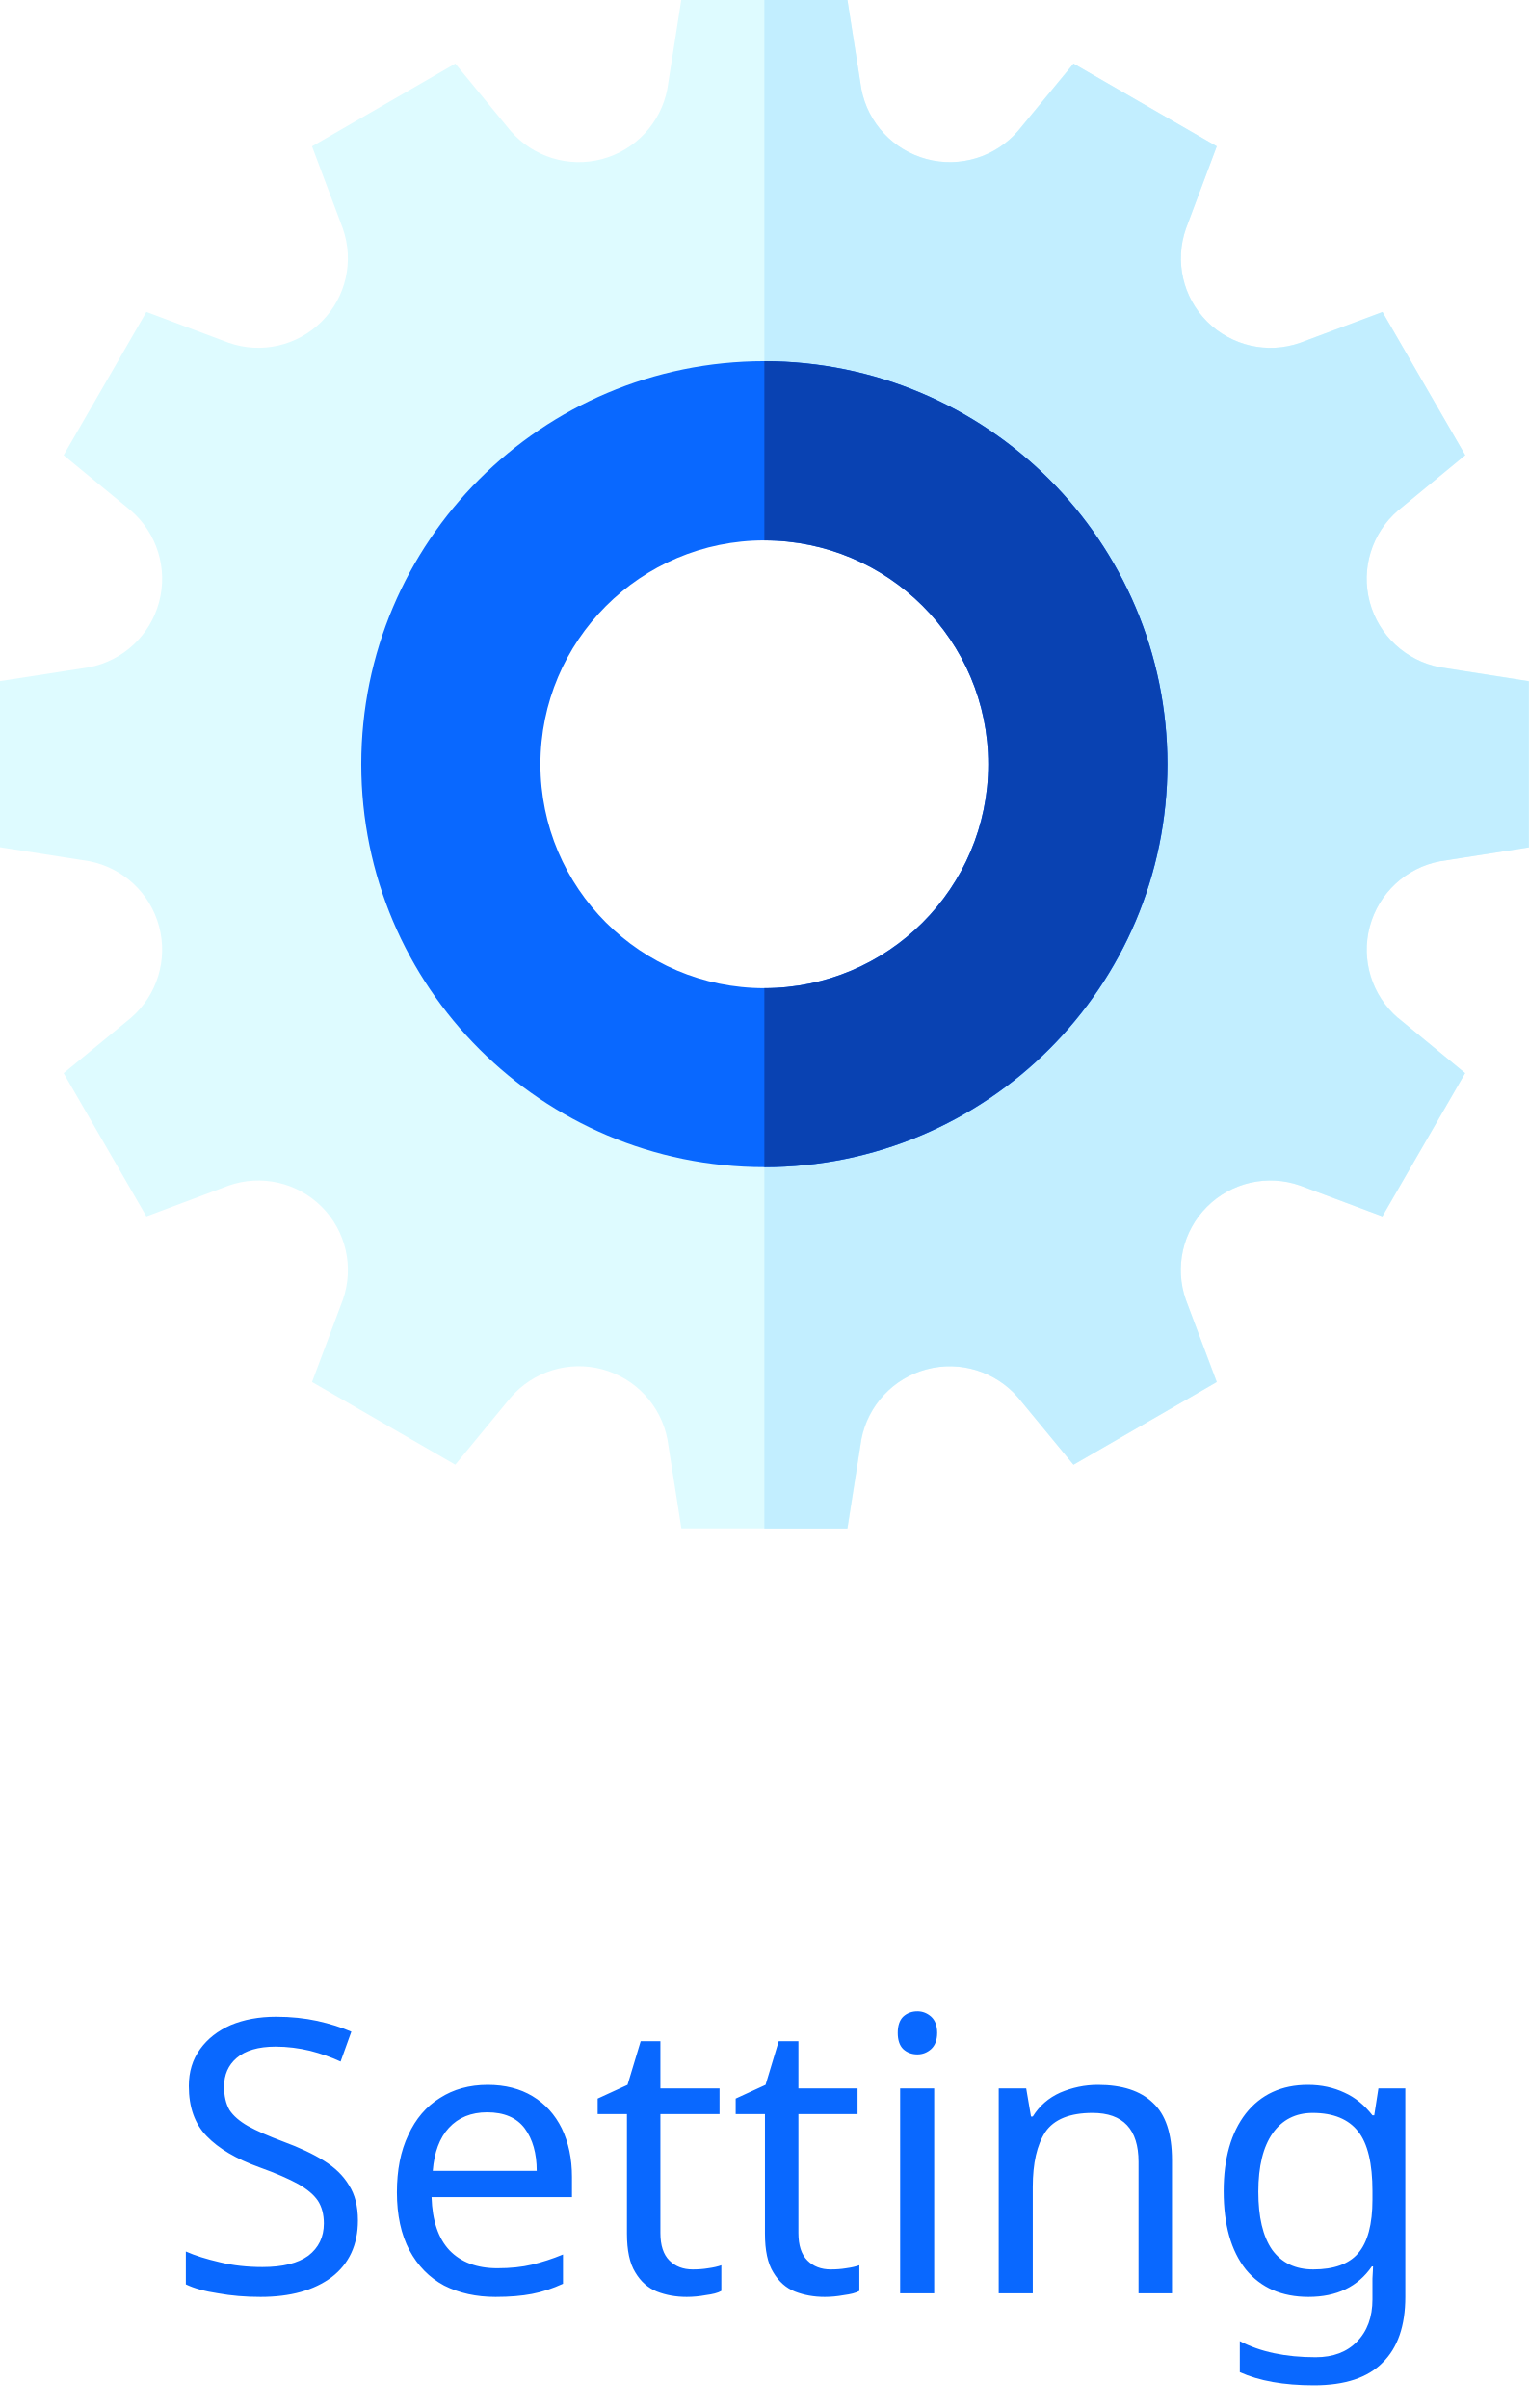
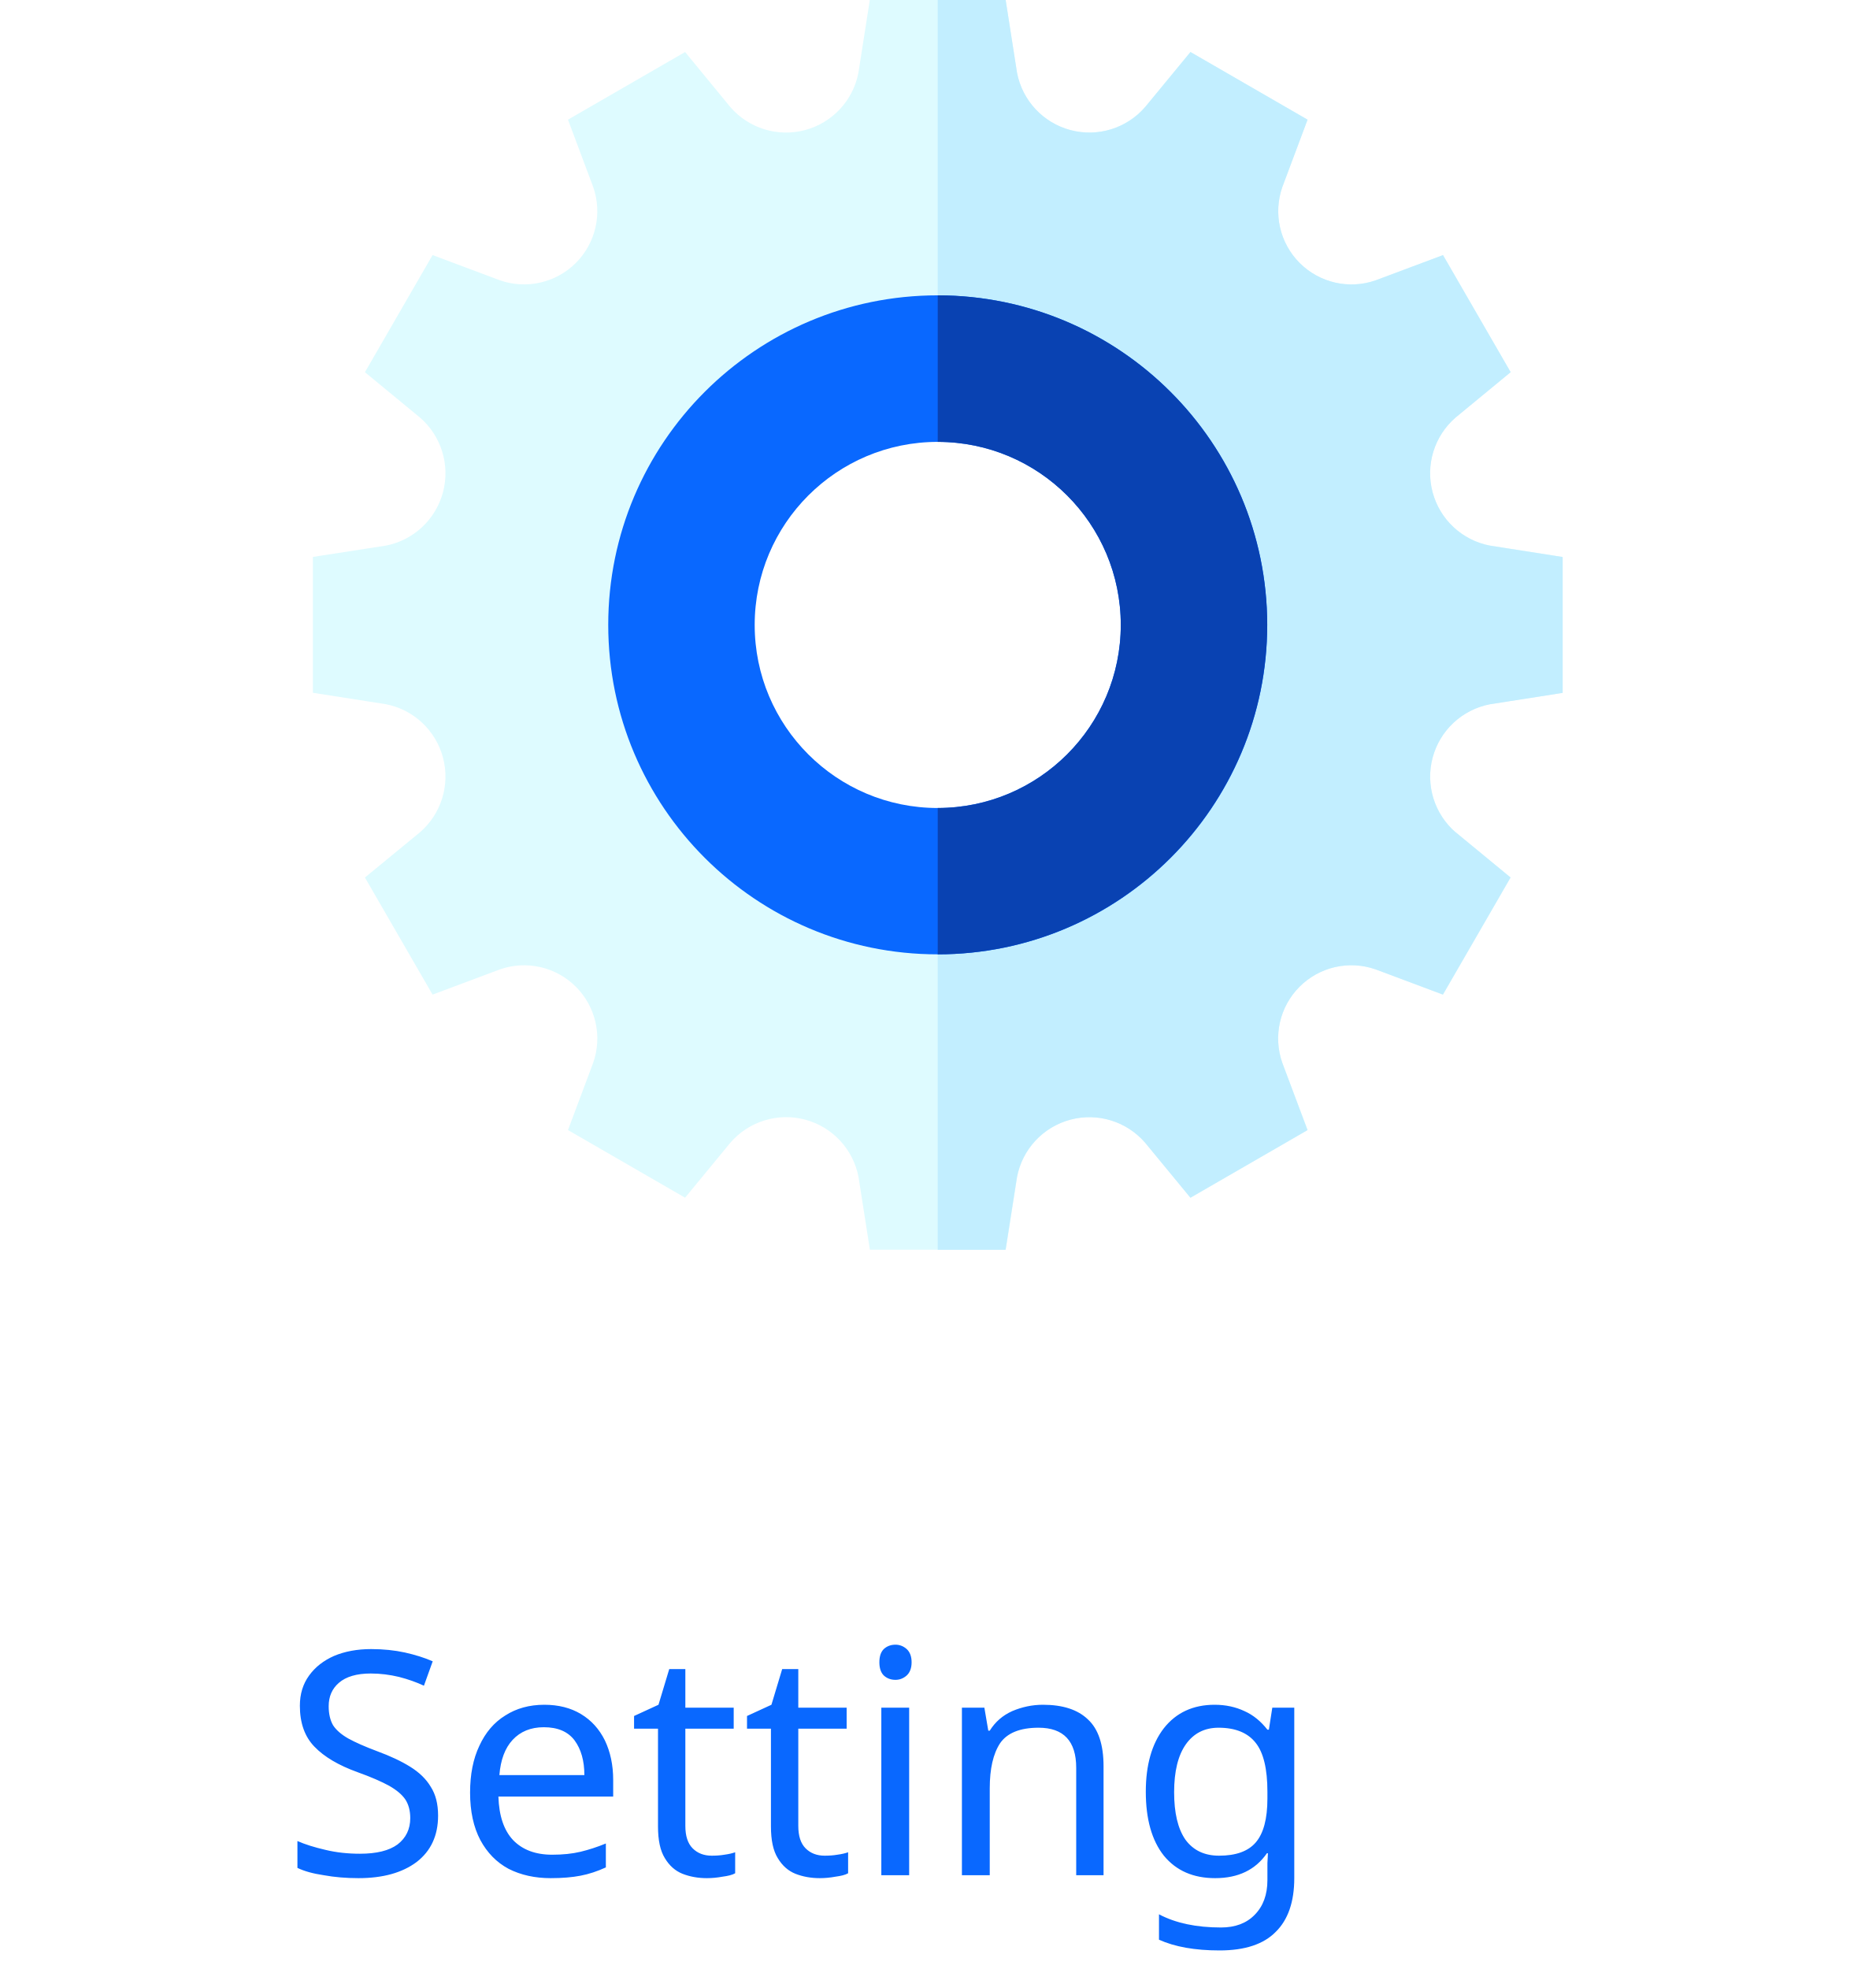
- <svg xmlns="http://www.w3.org/2000/svg" id="Group_1214" data-name="Group 1214" width="39.979" height="62.989" viewBox="0 0 39.979 62.989">
+ <svg xmlns="http://www.w3.org/2000/svg" id="Group_1214" data-name="Group 1214" width="60" height="62.989" viewBox="0 0 39.979 62.989">
  <path id="Path_513" data-name="Path 513" d="M37.649,22.528l2.33-.365V17.816l-2.33-.365a2.357,2.357,0,0,1-1.092-4.1l1.758-1.448L36.151,8.16,34,8.966A2.343,2.343,0,0,1,31.012,5.98l.806-2.152L28.072,1.664,26.623,3.422a2.357,2.357,0,0,1-4.1-1.092L22.162,0H17.816l-.365,2.33a2.357,2.357,0,0,1-4.1,1.092L11.907,1.664,8.16,3.828,8.966,5.98A2.343,2.343,0,0,1,5.98,8.966L3.828,8.16,1.664,11.907l1.758,1.448a2.357,2.357,0,0,1-1.092,4.1L0,17.816v4.346l2.33.365a2.357,2.357,0,0,1,1.092,4.1L1.664,28.072l2.164,3.746,2.152-.806A2.343,2.343,0,0,1,8.966,34L8.16,36.151l3.746,2.164,1.448-1.758a2.357,2.357,0,0,1,4.1,1.092l.365,2.33h4.346l.365-2.33a2.357,2.357,0,0,1,4.1-1.092l1.448,1.758,3.746-2.164L31.012,34A2.343,2.343,0,0,1,34,31.012l2.152.806,2.164-3.746-1.758-1.448A2.357,2.357,0,0,1,37.649,22.528ZM19.989,29.75a9.76,9.76,0,1,1,9.76-9.76A9.771,9.771,0,0,1,19.989,29.75Z" fill="#defbff" />
  <path id="Path_514" data-name="Path 514" d="M272.567,26.623l1.758,1.448-2.164,3.746-2.152-.806A2.343,2.343,0,0,0,267.023,34l.806,2.152-3.746,2.164-1.448-1.758a2.357,2.357,0,0,0-4.1,1.092l-.365,2.33H256V29.75a9.76,9.76,0,0,0,0-19.521V0h2.173l.365,2.33a2.357,2.357,0,0,0,4.1,1.092l1.448-1.758,3.746,2.164-.806,2.152a2.343,2.343,0,0,0,2.987,2.987l2.152-.806,2.164,3.746-1.758,1.448a2.357,2.357,0,0,0,1.092,4.1l2.33.365v4.346l-2.33.365a2.357,2.357,0,0,0-1.092,4.1Z" transform="translate(-236.011)" fill="#c2eeff" />
  <path id="Path_515" data-name="Path 515" d="M131.541,121a10.541,10.541,0,1,0,10.541,10.541A10.553,10.553,0,0,0,131.541,121Zm0,16.4a5.856,5.856,0,1,1,5.856-5.856A5.863,5.863,0,0,1,131.541,137.4Z" transform="translate(-111.552 -111.552)" fill="#0968ff" />
  <path id="Path_516" data-name="Path 516" d="M266.541,131.541A10.553,10.553,0,0,1,256,142.082V137.4a5.856,5.856,0,1,0,0-11.712V121A10.553,10.553,0,0,1,266.541,131.541Z" transform="translate(-236.011 -111.552)" fill="#0942b2" />
  <text id="Setting" transform="translate(19.989 59.989)" fill="#0968ff" font-size="10" font-family="SegoeUI, Segoe UI">
-     <tspan x="-15.645" y="0">Setting</tspan>
+     <tspan x="-21" y="0">Setting</tspan>
  </text>
</svg>
